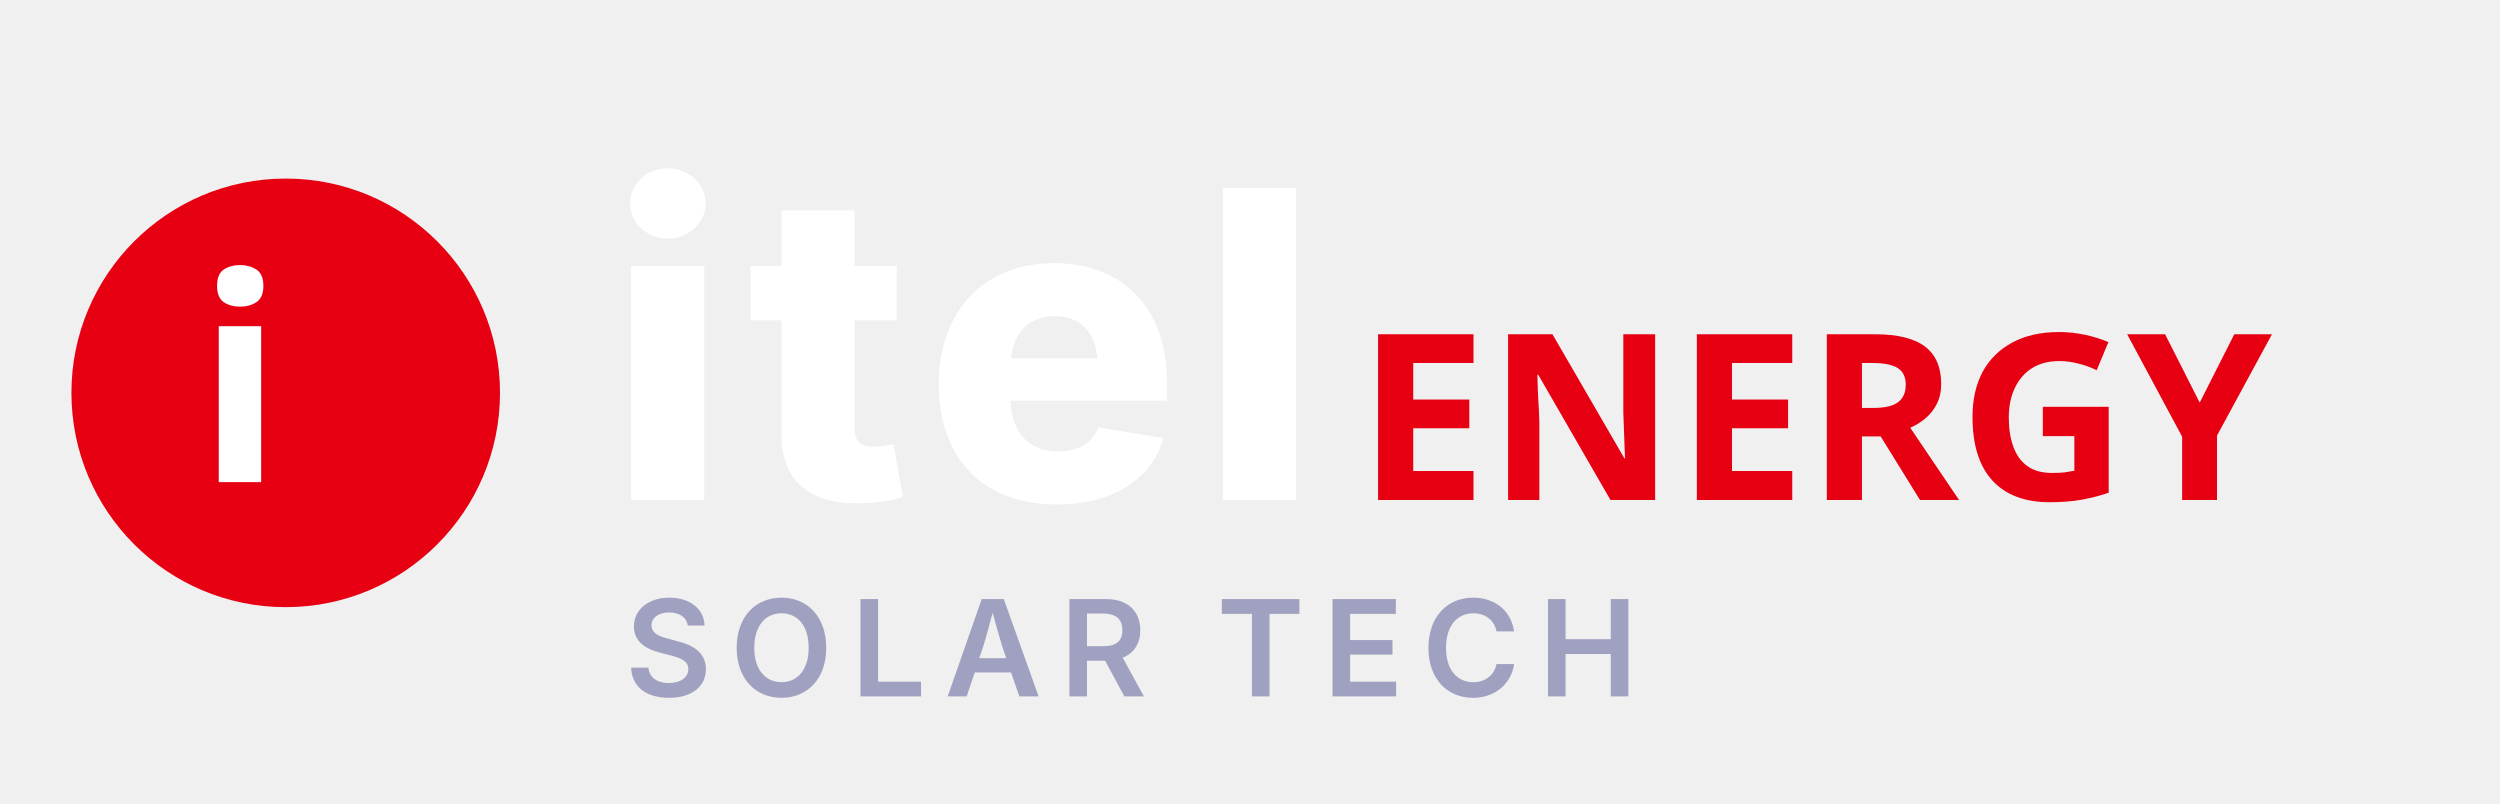
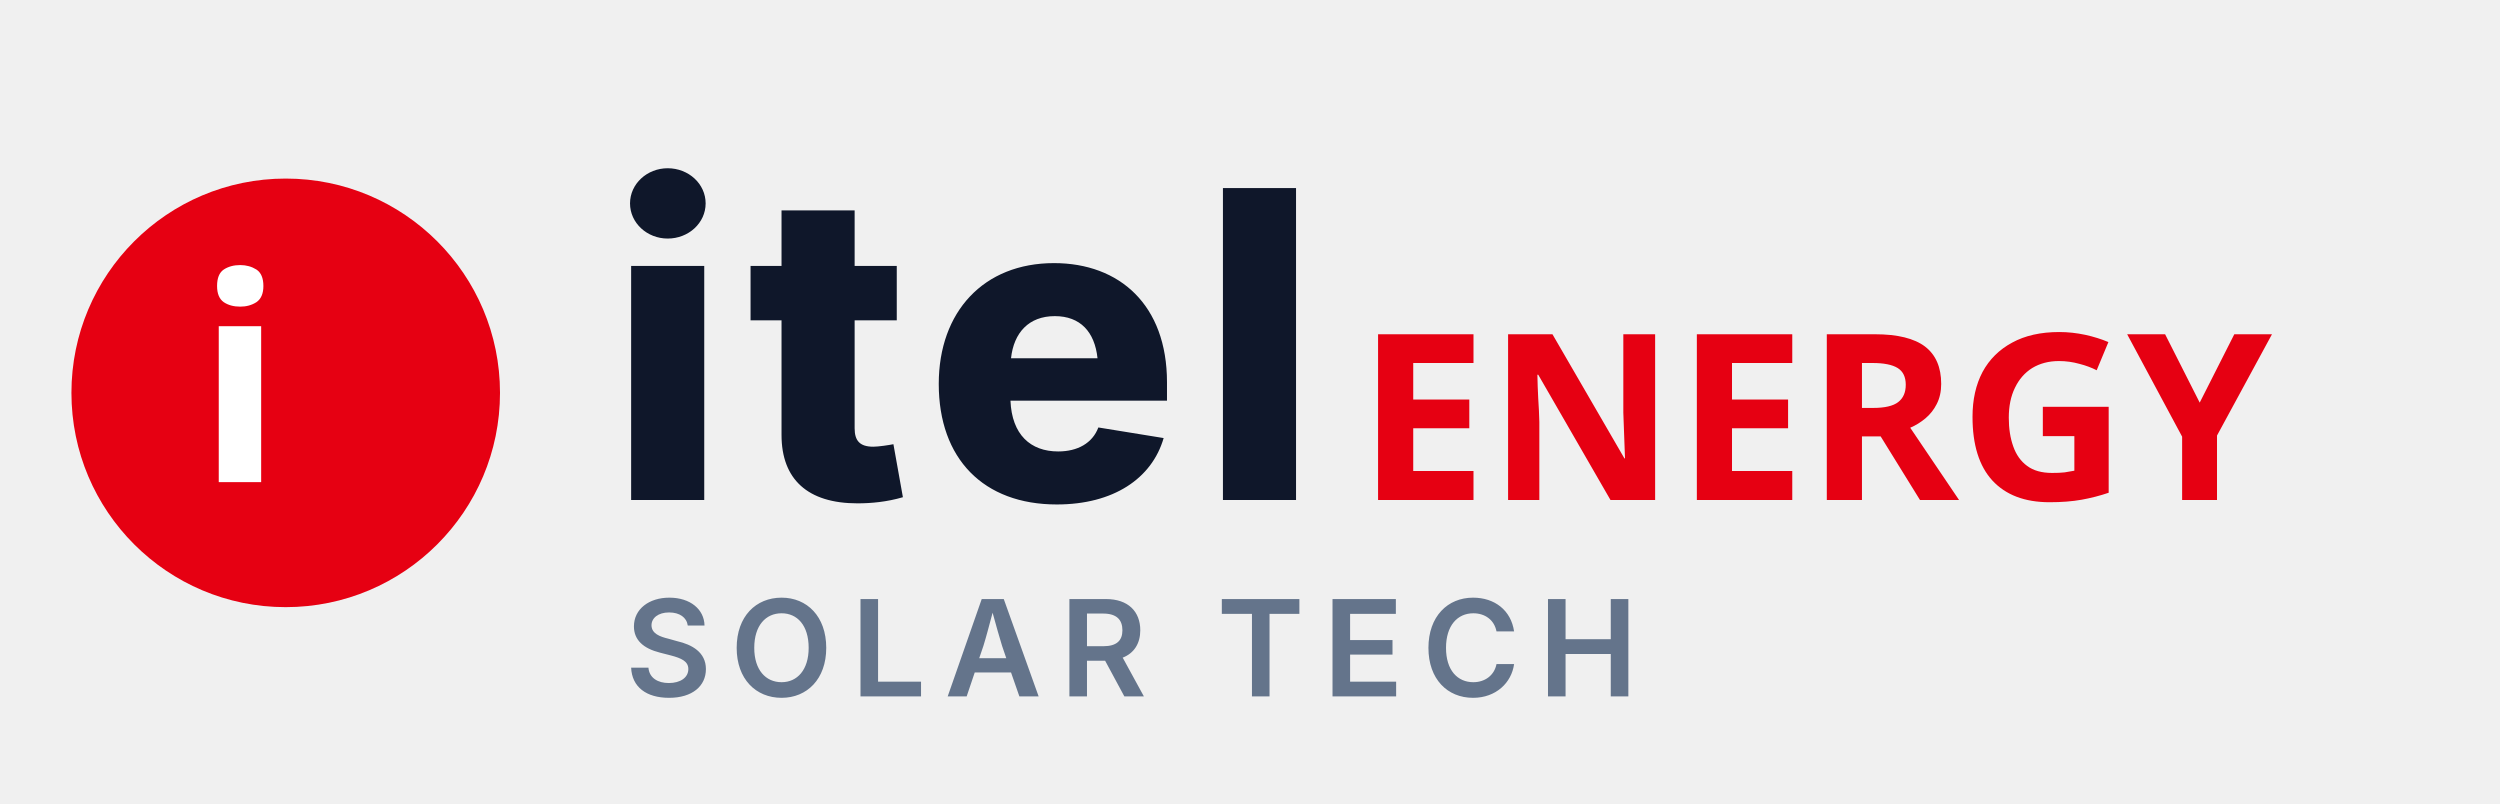
<svg xmlns="http://www.w3.org/2000/svg" viewBox="0 0 140 45">
  <circle cx="16" cy="22" r="12" fill="#E60012" />
  <text x="11" y="27" font-family="'Space Grotesk', sans-serif" font-weight="900" font-size="16" fill="#FFFFFF">i</text>
-   <text x="34" y="28" font-family="'Space Grotesk', -apple-system, sans-serif" font-weight="800" font-size="24" fill="#FFFFFF" letter-spacing="1">itel</text>
+   <text x="34" y="28" font-family="'Space Grotesk', -apple-system, sans-serif" font-weight="800" font-size="24" fill="#0f172a" letter-spacing="1">itel</text>
  <text x="76" y="28" font-family="'Space Grotesk', sans-serif" font-weight="600" font-size="13" fill="#E60012">ENERGY</text>
-   <text x="35" y="39" font-family="'Inter', sans-serif" font-weight="600" font-size="7.5" fill="#a0a0c0" letter-spacing="1">SOLAR TECH</text>
+   <text x="35" y="39" font-family="'Inter', sans-serif" font-weight="600" font-size="7.5" fill="#64748b" letter-spacing="1">SOLAR TECH</text>
</svg>
